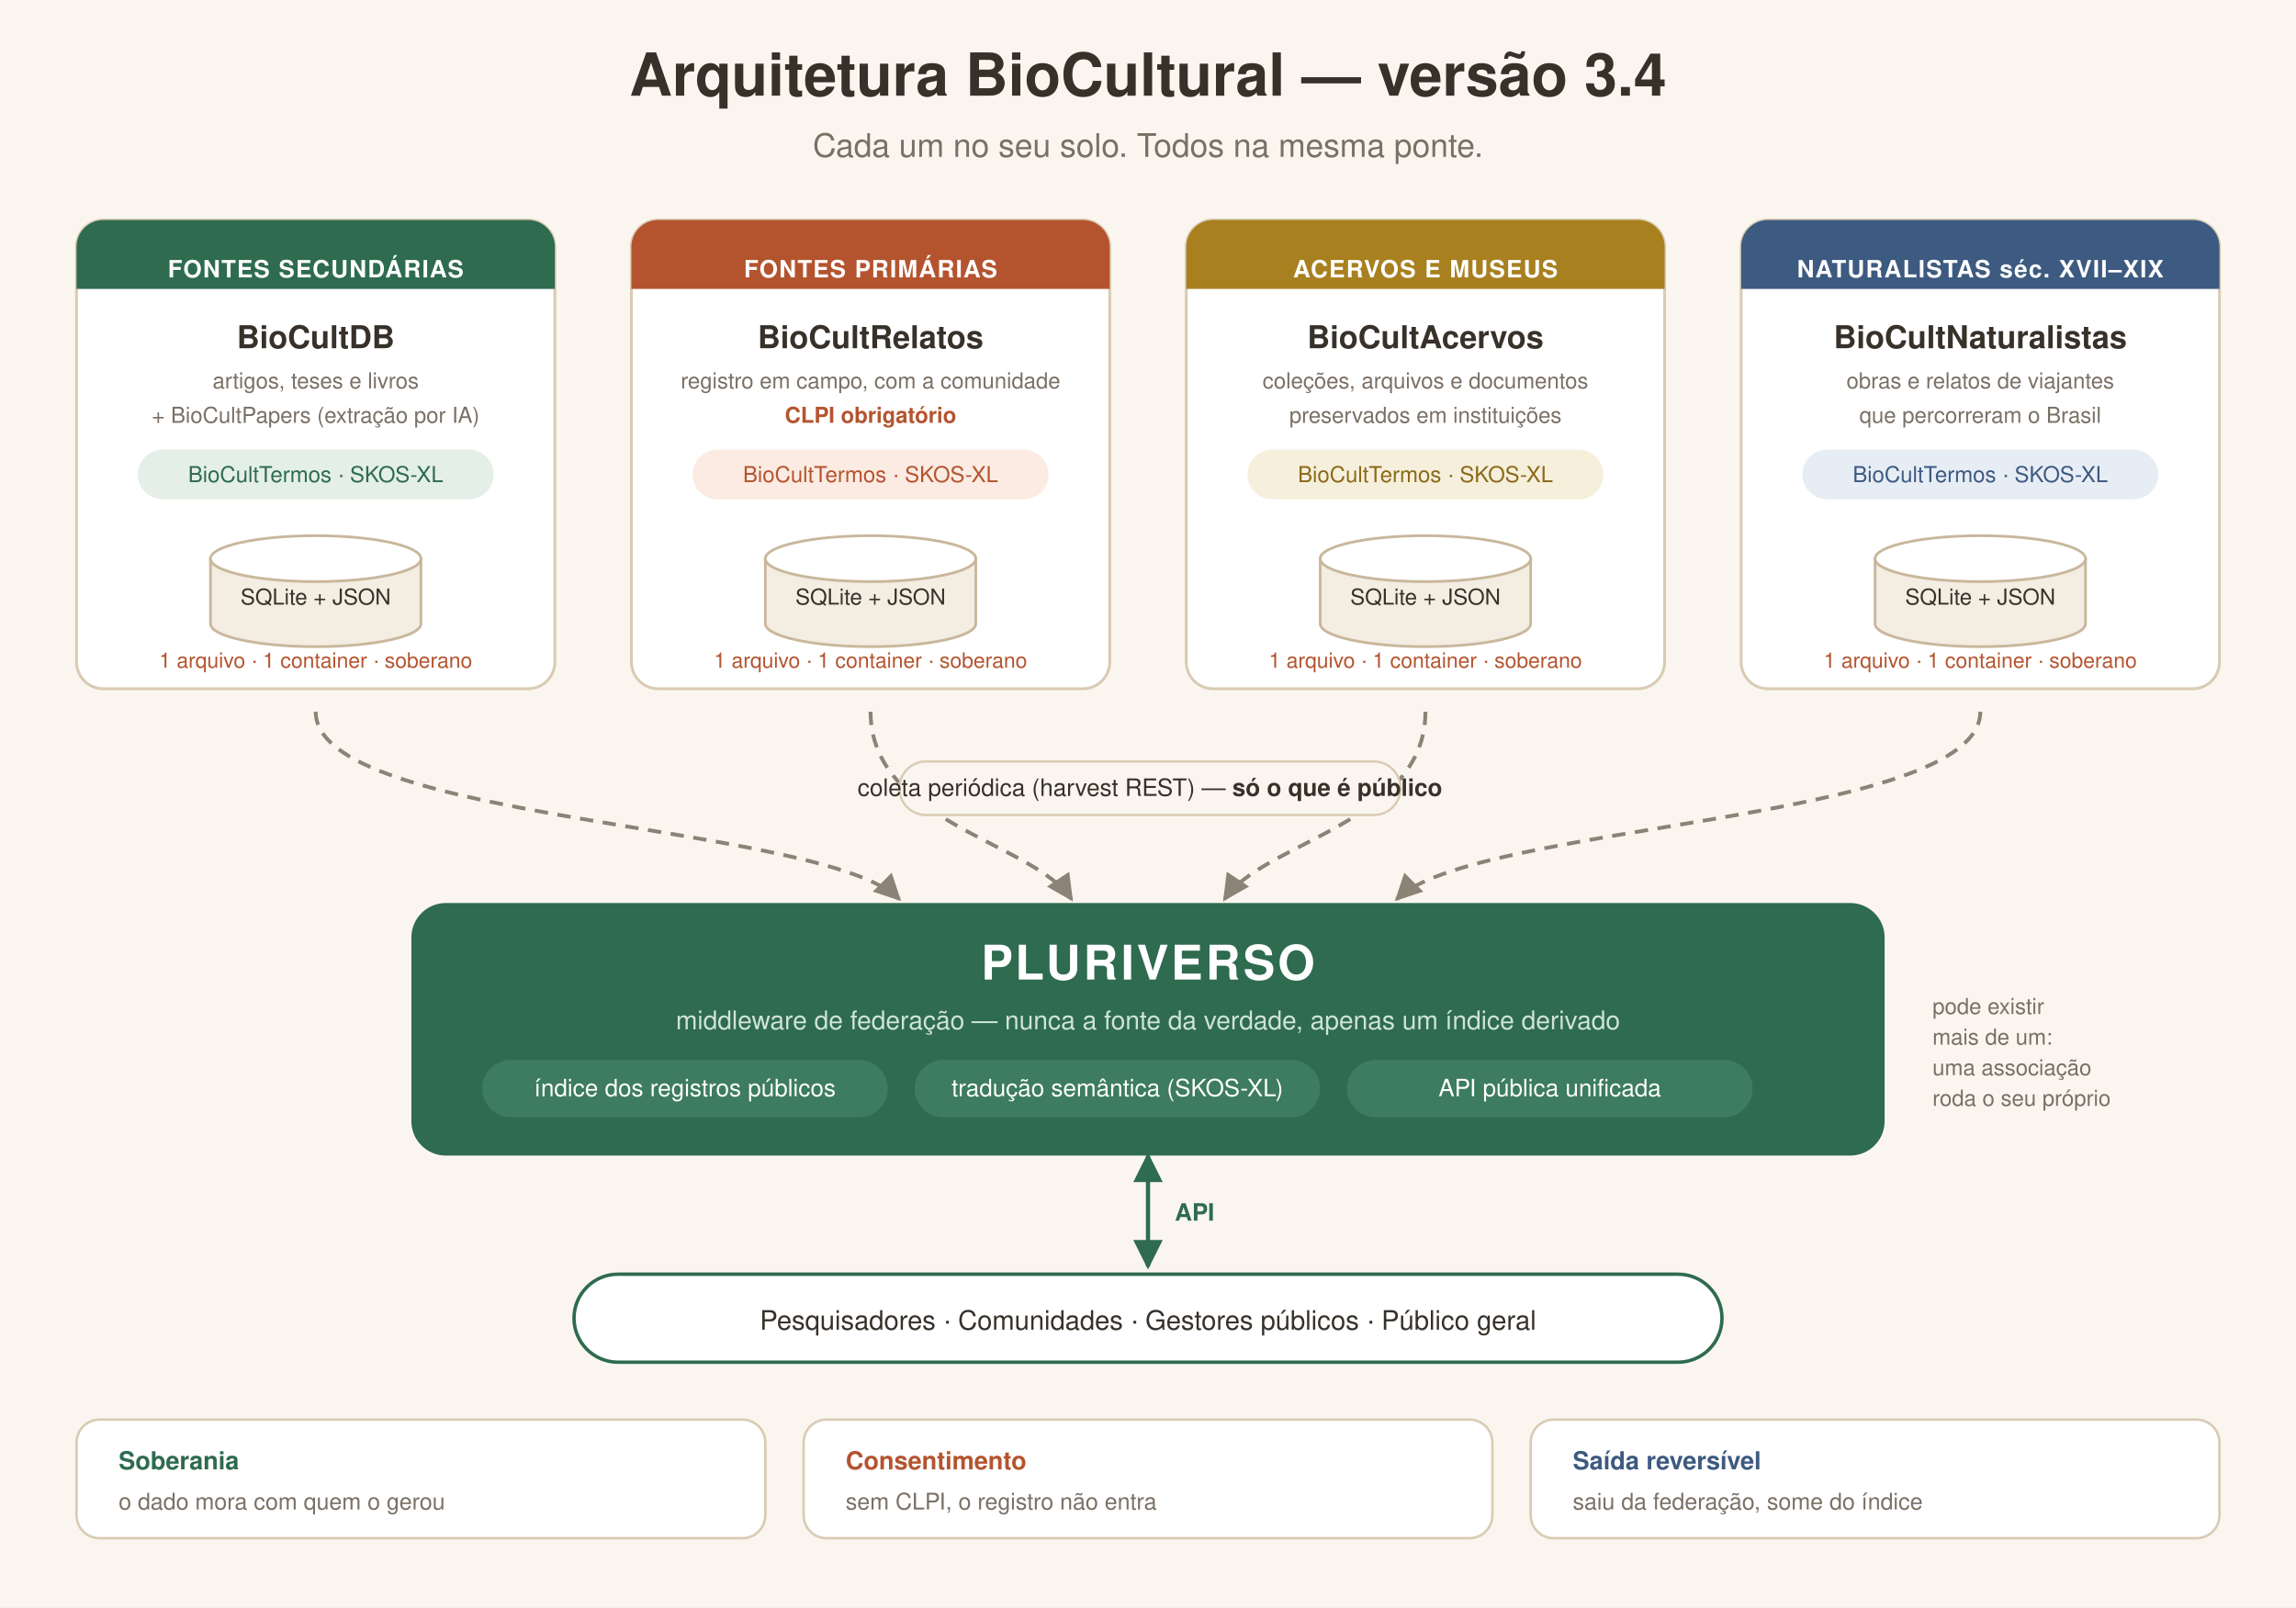
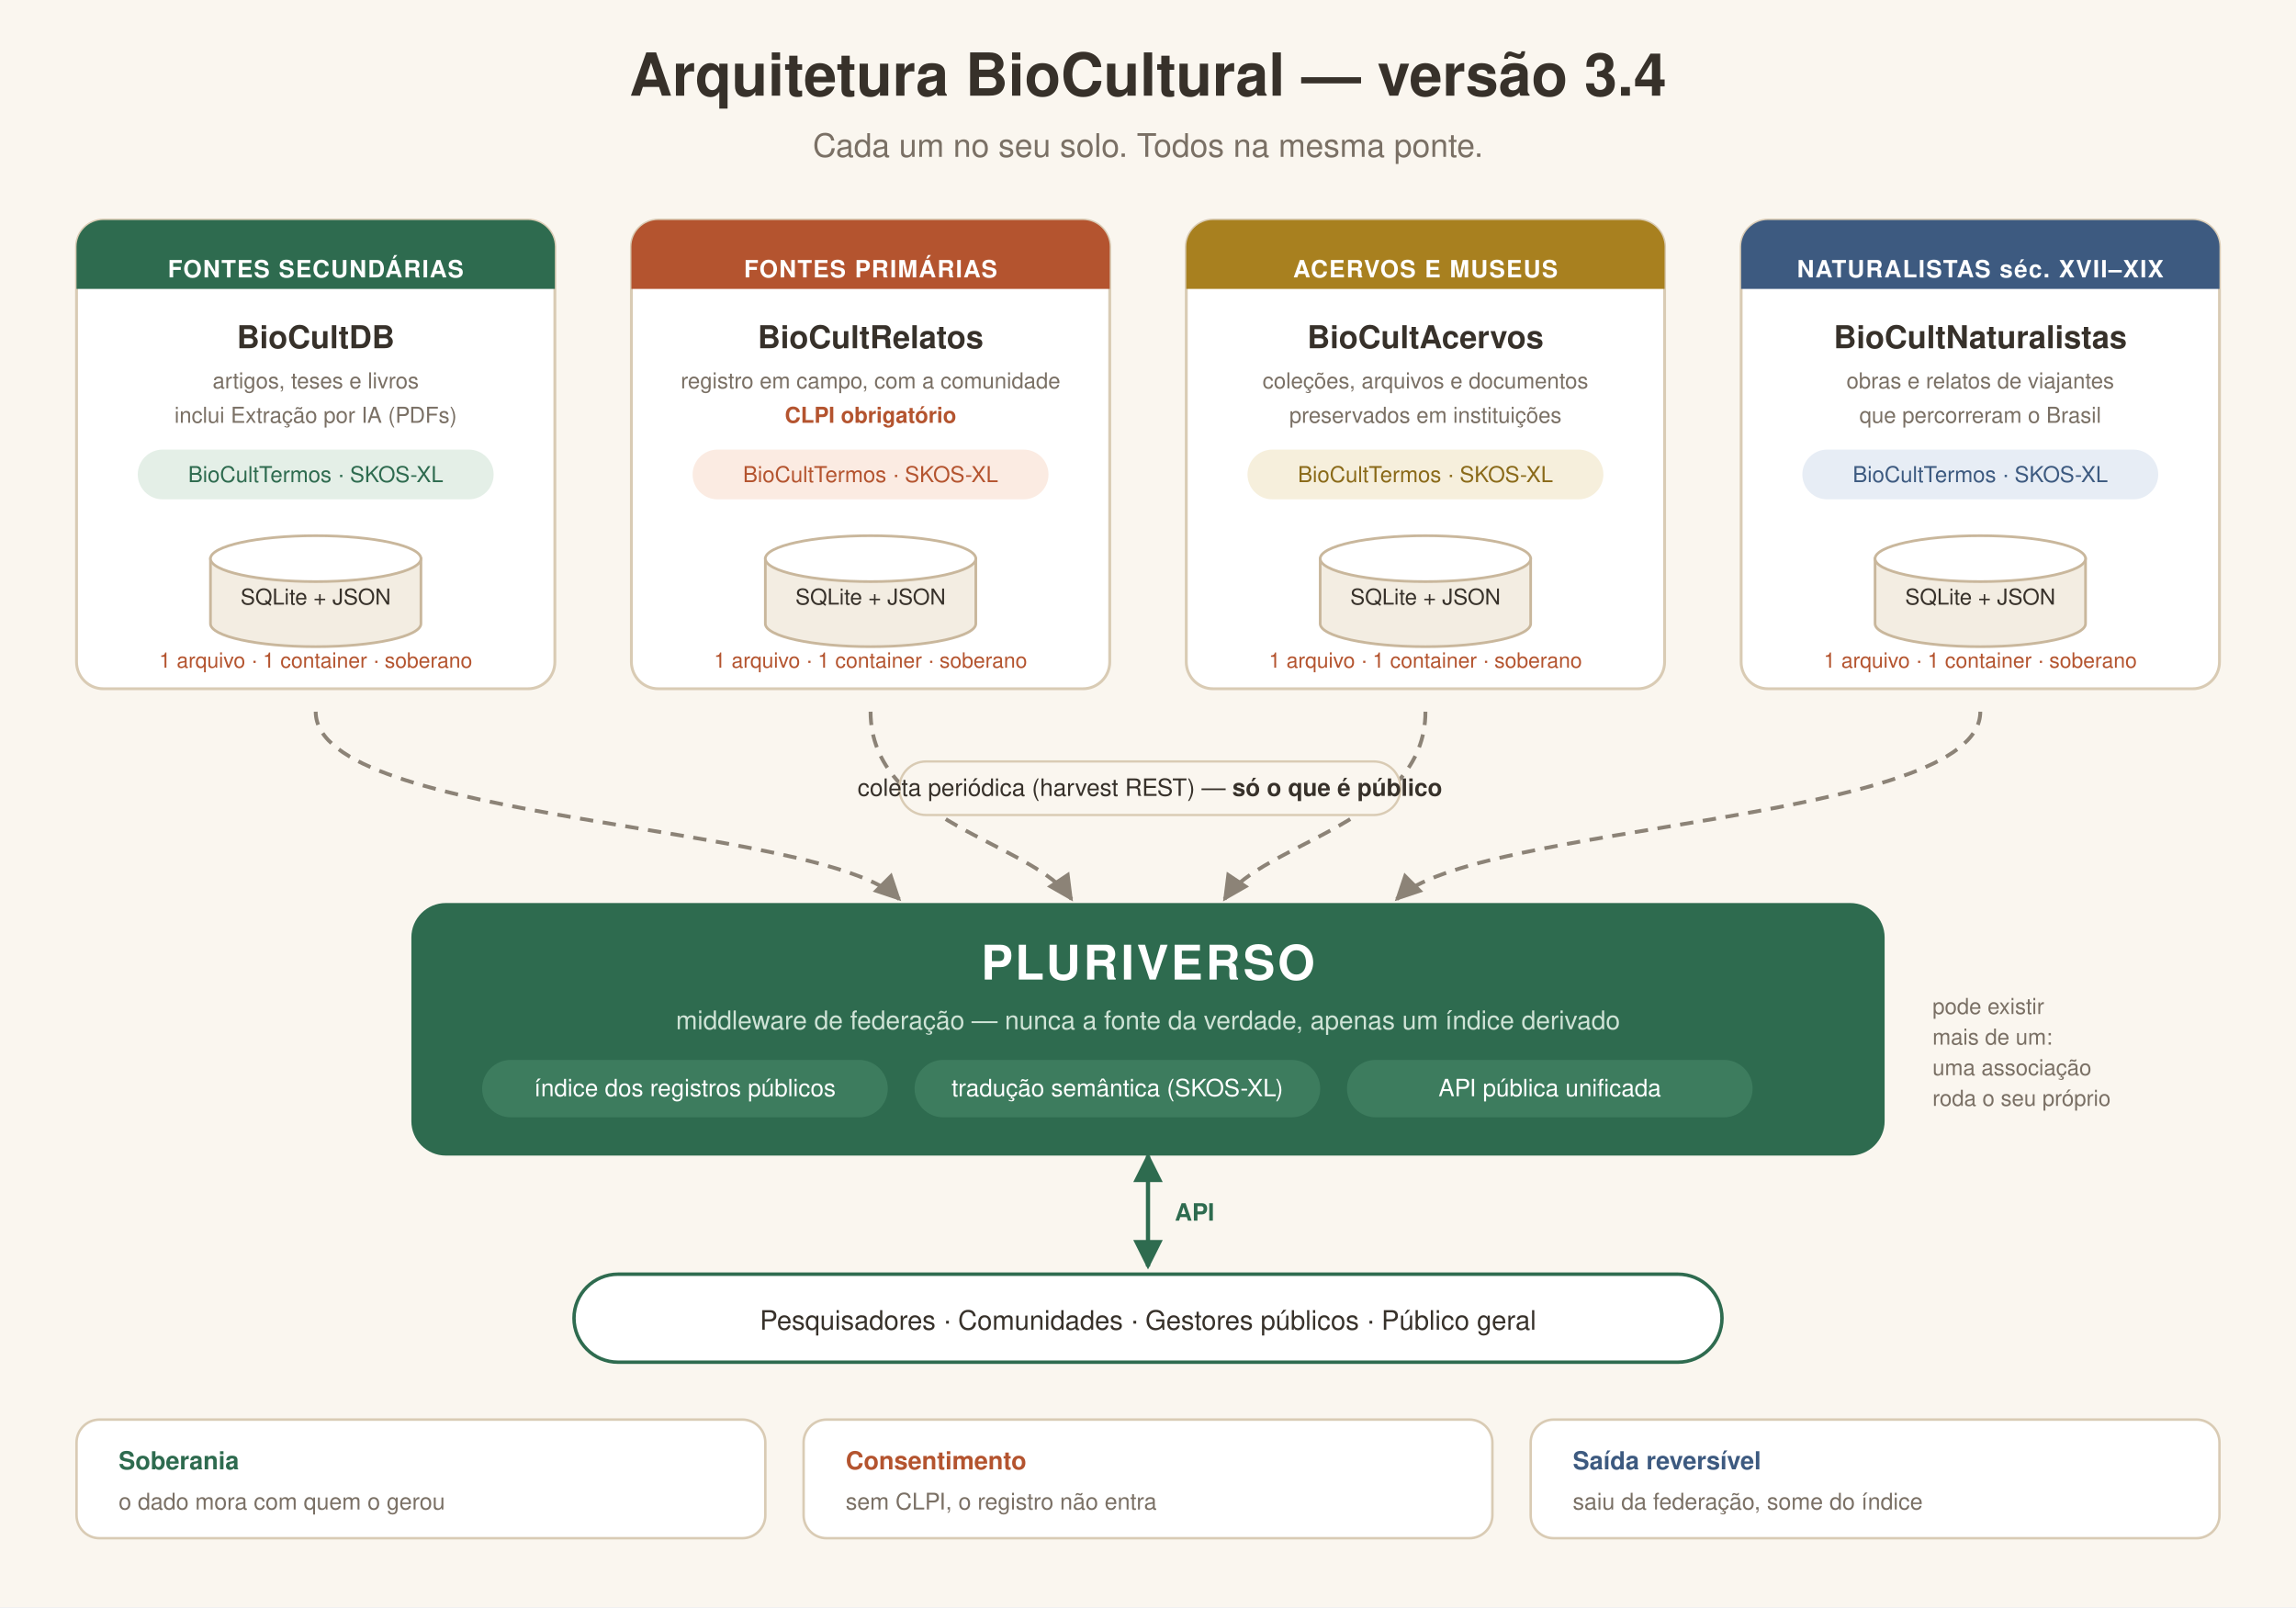
<svg xmlns="http://www.w3.org/2000/svg" viewBox="0 0 1200 840" width="1200" height="840" font-family="Helvetica, Arial, sans-serif">
  <defs>
    <marker id="arrow" viewBox="0 0 10 10" refX="9" refY="5" markerWidth="7" markerHeight="7" orient="auto-start-reverse">
      <path d="M 0 0 L 10 5 L 0 10 z" fill="#8C8377" />
    </marker>
    <marker id="arrowG" viewBox="0 0 10 10" refX="9" refY="5" markerWidth="7" markerHeight="7" orient="auto-start-reverse">
      <path d="M 0 0 L 10 5 L 0 10 z" fill="#2E6B4F" />
    </marker>
  </defs>
  <rect x="0" y="0" width="1200" height="840" fill="#FAF6EF" />
  <text x="600" y="50" text-anchor="middle" font-size="31" font-weight="bold" fill="#37312A">Arquitetura BioCultural — versão 3.4</text>
  <text x="600" y="82" text-anchor="middle" font-size="17" fill="#7A7065">Cada um no seu solo. Todos na mesma ponte.</text>
  <g>
    <rect x="40" y="115" width="250" height="245" rx="14" fill="#FFFFFF" stroke="#D9CBB4" stroke-width="1.5" />
    <path d="M40 129 a14 14 0 0 1 14 -14 h222 a14 14 0 0 1 14 14 v22 h-250 z" fill="#2E6B4F" />
    <text x="165" y="145" text-anchor="middle" font-size="12.5" font-weight="bold" fill="#FFFFFF" letter-spacing="0.6">FONTES SECUNDÁRIAS</text>
    <text x="165" y="182" text-anchor="middle" font-size="16.5" font-weight="bold" fill="#37312A">BioCultDB</text>
    <text x="165" y="203" text-anchor="middle" font-size="11.5" fill="#7A7065">artigos, teses e livros</text>
-     <text x="165" y="221" text-anchor="middle" font-size="11.5" fill="#7A7065">+ BioCultPapers (extração por IA)</text>
+     <text x="165" y="221" text-anchor="middle" font-size="11.5" fill="#7A7065">inclui Extração por IA (PDFs)</text>
    <rect x="72" y="235" width="186" height="26" rx="13" fill="#E4EFE7" />
    <text x="165" y="252" text-anchor="middle" font-size="11.5" fill="#2E6B4F">BioCultTermos · SKOS-XL</text>
    <g>
      <path d="M110 292 v34 a55 12 0 0 0 110 0 v-34 z" fill="#F3EDE2" stroke="#C9B79C" stroke-width="1.4" />
      <ellipse cx="165" cy="292" rx="55" ry="12" fill="#FFFFFF" stroke="#C9B79C" stroke-width="1.4" />
      <text x="165" y="316" text-anchor="middle" font-size="11.5" fill="#37312A">SQLite + JSON</text>
    </g>
    <text x="165" y="349" text-anchor="middle" font-size="11" fill="#B4542F">1 arquivo · 1 container · soberano</text>
  </g>
  <g>
    <rect x="330" y="115" width="250" height="245" rx="14" fill="#FFFFFF" stroke="#D9CBB4" stroke-width="1.5" />
    <path d="M330 129 a14 14 0 0 1 14 -14 h222 a14 14 0 0 1 14 14 v22 h-250 z" fill="#B4542F" />
    <text x="455" y="145" text-anchor="middle" font-size="12.5" font-weight="bold" fill="#FFFFFF" letter-spacing="0.6">FONTES PRIMÁRIAS</text>
    <text x="455" y="182" text-anchor="middle" font-size="16.5" font-weight="bold" fill="#37312A">BioCultRelatos</text>
    <text x="455" y="203" text-anchor="middle" font-size="11.5" fill="#7A7065">registro em campo, com a comunidade</text>
    <text x="455" y="221" text-anchor="middle" font-size="11.5" font-weight="bold" fill="#B4542F">CLPI obrigatório</text>
    <rect x="362" y="235" width="186" height="26" rx="13" fill="#FBEBE2" />
    <text x="455" y="252" text-anchor="middle" font-size="11.5" fill="#B4542F">BioCultTermos · SKOS-XL</text>
    <g>
      <path d="M400 292 v34 a55 12 0 0 0 110 0 v-34 z" fill="#F3EDE2" stroke="#C9B79C" stroke-width="1.4" />
      <ellipse cx="455" cy="292" rx="55" ry="12" fill="#FFFFFF" stroke="#C9B79C" stroke-width="1.4" />
      <text x="455" y="316" text-anchor="middle" font-size="11.5" fill="#37312A">SQLite + JSON</text>
    </g>
    <text x="455" y="349" text-anchor="middle" font-size="11" fill="#B4542F">1 arquivo · 1 container · soberano</text>
  </g>
  <g>
    <rect x="620" y="115" width="250" height="245" rx="14" fill="#FFFFFF" stroke="#D9CBB4" stroke-width="1.5" />
    <path d="M620 129 a14 14 0 0 1 14 -14 h222 a14 14 0 0 1 14 14 v22 h-250 z" fill="#A8801F" />
    <text x="745" y="145" text-anchor="middle" font-size="12.5" font-weight="bold" fill="#FFFFFF" letter-spacing="0.6">ACERVOS E MUSEUS</text>
    <text x="745" y="182" text-anchor="middle" font-size="16.5" font-weight="bold" fill="#37312A">BioCultAcervos</text>
    <text x="745" y="203" text-anchor="middle" font-size="11.5" fill="#7A7065">coleções, arquivos e documentos</text>
    <text x="745" y="221" text-anchor="middle" font-size="11.5" fill="#7A7065">preservados em instituições</text>
    <rect x="652" y="235" width="186" height="26" rx="13" fill="#F6EFDC" />
    <text x="745" y="252" text-anchor="middle" font-size="11.5" fill="#8A6A19">BioCultTermos · SKOS-XL</text>
    <g>
      <path d="M690 292 v34 a55 12 0 0 0 110 0 v-34 z" fill="#F3EDE2" stroke="#C9B79C" stroke-width="1.4" />
      <ellipse cx="745" cy="292" rx="55" ry="12" fill="#FFFFFF" stroke="#C9B79C" stroke-width="1.4" />
      <text x="745" y="316" text-anchor="middle" font-size="11.5" fill="#37312A">SQLite + JSON</text>
    </g>
    <text x="745" y="349" text-anchor="middle" font-size="11" fill="#B4542F">1 arquivo · 1 container · soberano</text>
  </g>
  <g>
    <rect x="910" y="115" width="250" height="245" rx="14" fill="#FFFFFF" stroke="#D9CBB4" stroke-width="1.5" />
    <path d="M910 129 a14 14 0 0 1 14 -14 h222 a14 14 0 0 1 14 14 v22 h-250 z" fill="#3D5A80" />
    <text x="1035" y="145" text-anchor="middle" font-size="12.5" font-weight="bold" fill="#FFFFFF" letter-spacing="0.6">NATURALISTAS séc. XVII–XIX</text>
    <text x="1035" y="182" text-anchor="middle" font-size="16.5" font-weight="bold" fill="#37312A">BioCultNaturalistas</text>
    <text x="1035" y="203" text-anchor="middle" font-size="11.5" fill="#7A7065">obras e relatos de viajantes</text>
    <text x="1035" y="221" text-anchor="middle" font-size="11.5" fill="#7A7065">que percorreram o Brasil</text>
    <rect x="942" y="235" width="186" height="26" rx="13" fill="#E7EDF5" />
    <text x="1035" y="252" text-anchor="middle" font-size="11.5" fill="#3D5A80">BioCultTermos · SKOS-XL</text>
    <g>
      <path d="M980 292 v34 a55 12 0 0 0 110 0 v-34 z" fill="#F3EDE2" stroke="#C9B79C" stroke-width="1.4" />
      <ellipse cx="1035" cy="292" rx="55" ry="12" fill="#FFFFFF" stroke="#C9B79C" stroke-width="1.4" />
      <text x="1035" y="316" text-anchor="middle" font-size="11.5" fill="#37312A">SQLite + JSON</text>
    </g>
    <text x="1035" y="349" text-anchor="middle" font-size="11" fill="#B4542F">1 arquivo · 1 container · soberano</text>
  </g>
  <path d="M165 372 C 165 430, 430 430, 470 470" fill="none" stroke="#8C8377" stroke-width="2" stroke-dasharray="7 5" marker-end="url(#arrow)" />
  <path d="M455 372 C 455 430, 540 440, 560 470" fill="none" stroke="#8C8377" stroke-width="2" stroke-dasharray="7 5" marker-end="url(#arrow)" />
  <path d="M745 372 C 745 430, 660 440, 640 470" fill="none" stroke="#8C8377" stroke-width="2" stroke-dasharray="7 5" marker-end="url(#arrow)" />
  <path d="M1035 372 C 1035 430, 770 430, 730 470" fill="none" stroke="#8C8377" stroke-width="2" stroke-dasharray="7 5" marker-end="url(#arrow)" />
  <rect x="470" y="398" width="262" height="28" rx="14" fill="#FAF6EF" stroke="#D9CBB4" stroke-width="1.2" />
  <text x="601" y="416" text-anchor="middle" font-size="12.5" fill="#37312A">coleta periódica (harvest REST) — <tspan font-weight="bold">só o que é público</tspan>
  </text>
  <rect x="215" y="472" width="770" height="132" rx="18" fill="#2E6B4F" />
  <text x="600" y="512" text-anchor="middle" font-size="25" font-weight="bold" fill="#FFFFFF" letter-spacing="1.5">PLURIVERSO</text>
  <text x="600" y="538" text-anchor="middle" font-size="13.5" fill="#CFE3D6">middleware de federação — nunca a fonte da verdade, apenas um índice derivado</text>
  <g font-size="12.5" fill="#FFFFFF">
    <rect x="252" y="554" width="212" height="30" rx="15" fill="#3D7C5E" />
    <text x="358" y="573" text-anchor="middle">índice dos registros públicos</text>
    <rect x="478" y="554" width="212" height="30" rx="15" fill="#3D7C5E" />
    <text x="584" y="573" text-anchor="middle">tradução semântica (SKOS-XL)</text>
    <rect x="704" y="554" width="212" height="30" rx="15" fill="#3D7C5E" />
    <text x="810" y="573" text-anchor="middle">API pública unificada</text>
  </g>
  <text x="1010" y="530" font-size="11.5" fill="#7A7065">pode existir</text>
  <text x="1010" y="546" font-size="11.5" fill="#7A7065">mais de um:</text>
  <text x="1010" y="562" font-size="11.5" fill="#7A7065">uma associação</text>
  <text x="1010" y="578" font-size="11.5" fill="#7A7065">roda o seu próprio</text>
  <path d="M600 604 V 662" fill="none" stroke="#2E6B4F" stroke-width="2.2" marker-end="url(#arrowG)" marker-start="url(#arrowG)" />
  <text x="614" y="638" font-size="12.5" fill="#2E6B4F" font-weight="bold">API</text>
  <rect x="300" y="666" width="600" height="46" rx="23" fill="#FFFFFF" stroke="#2E6B4F" stroke-width="1.8" />
  <text x="600" y="695" text-anchor="middle" font-size="14" fill="#37312A">Pesquisadores · Comunidades · Gestores públicos · Público geral</text>
  <g>
    <rect x="40" y="742" width="360" height="62" rx="12" fill="#FFFFFF" stroke="#D9CBB4" stroke-width="1.3" />
    <text x="62" y="768" font-size="13" font-weight="bold" fill="#2E6B4F">Soberania</text>
    <text x="62" y="789" font-size="12" fill="#7A7065">o dado mora com quem o gerou</text>
    <rect x="420" y="742" width="360" height="62" rx="12" fill="#FFFFFF" stroke="#D9CBB4" stroke-width="1.3" />
    <text x="442" y="768" font-size="13" font-weight="bold" fill="#B4542F">Consentimento</text>
    <text x="442" y="789" font-size="12" fill="#7A7065">sem CLPI, o registro não entra</text>
    <rect x="800" y="742" width="360" height="62" rx="12" fill="#FFFFFF" stroke="#D9CBB4" stroke-width="1.3" />
    <text x="822" y="768" font-size="13" font-weight="bold" fill="#3D5A80">Saída reversível</text>
    <text x="822" y="789" font-size="12" fill="#7A7065">saiu da federação, some do índice</text>
  </g>
</svg>
